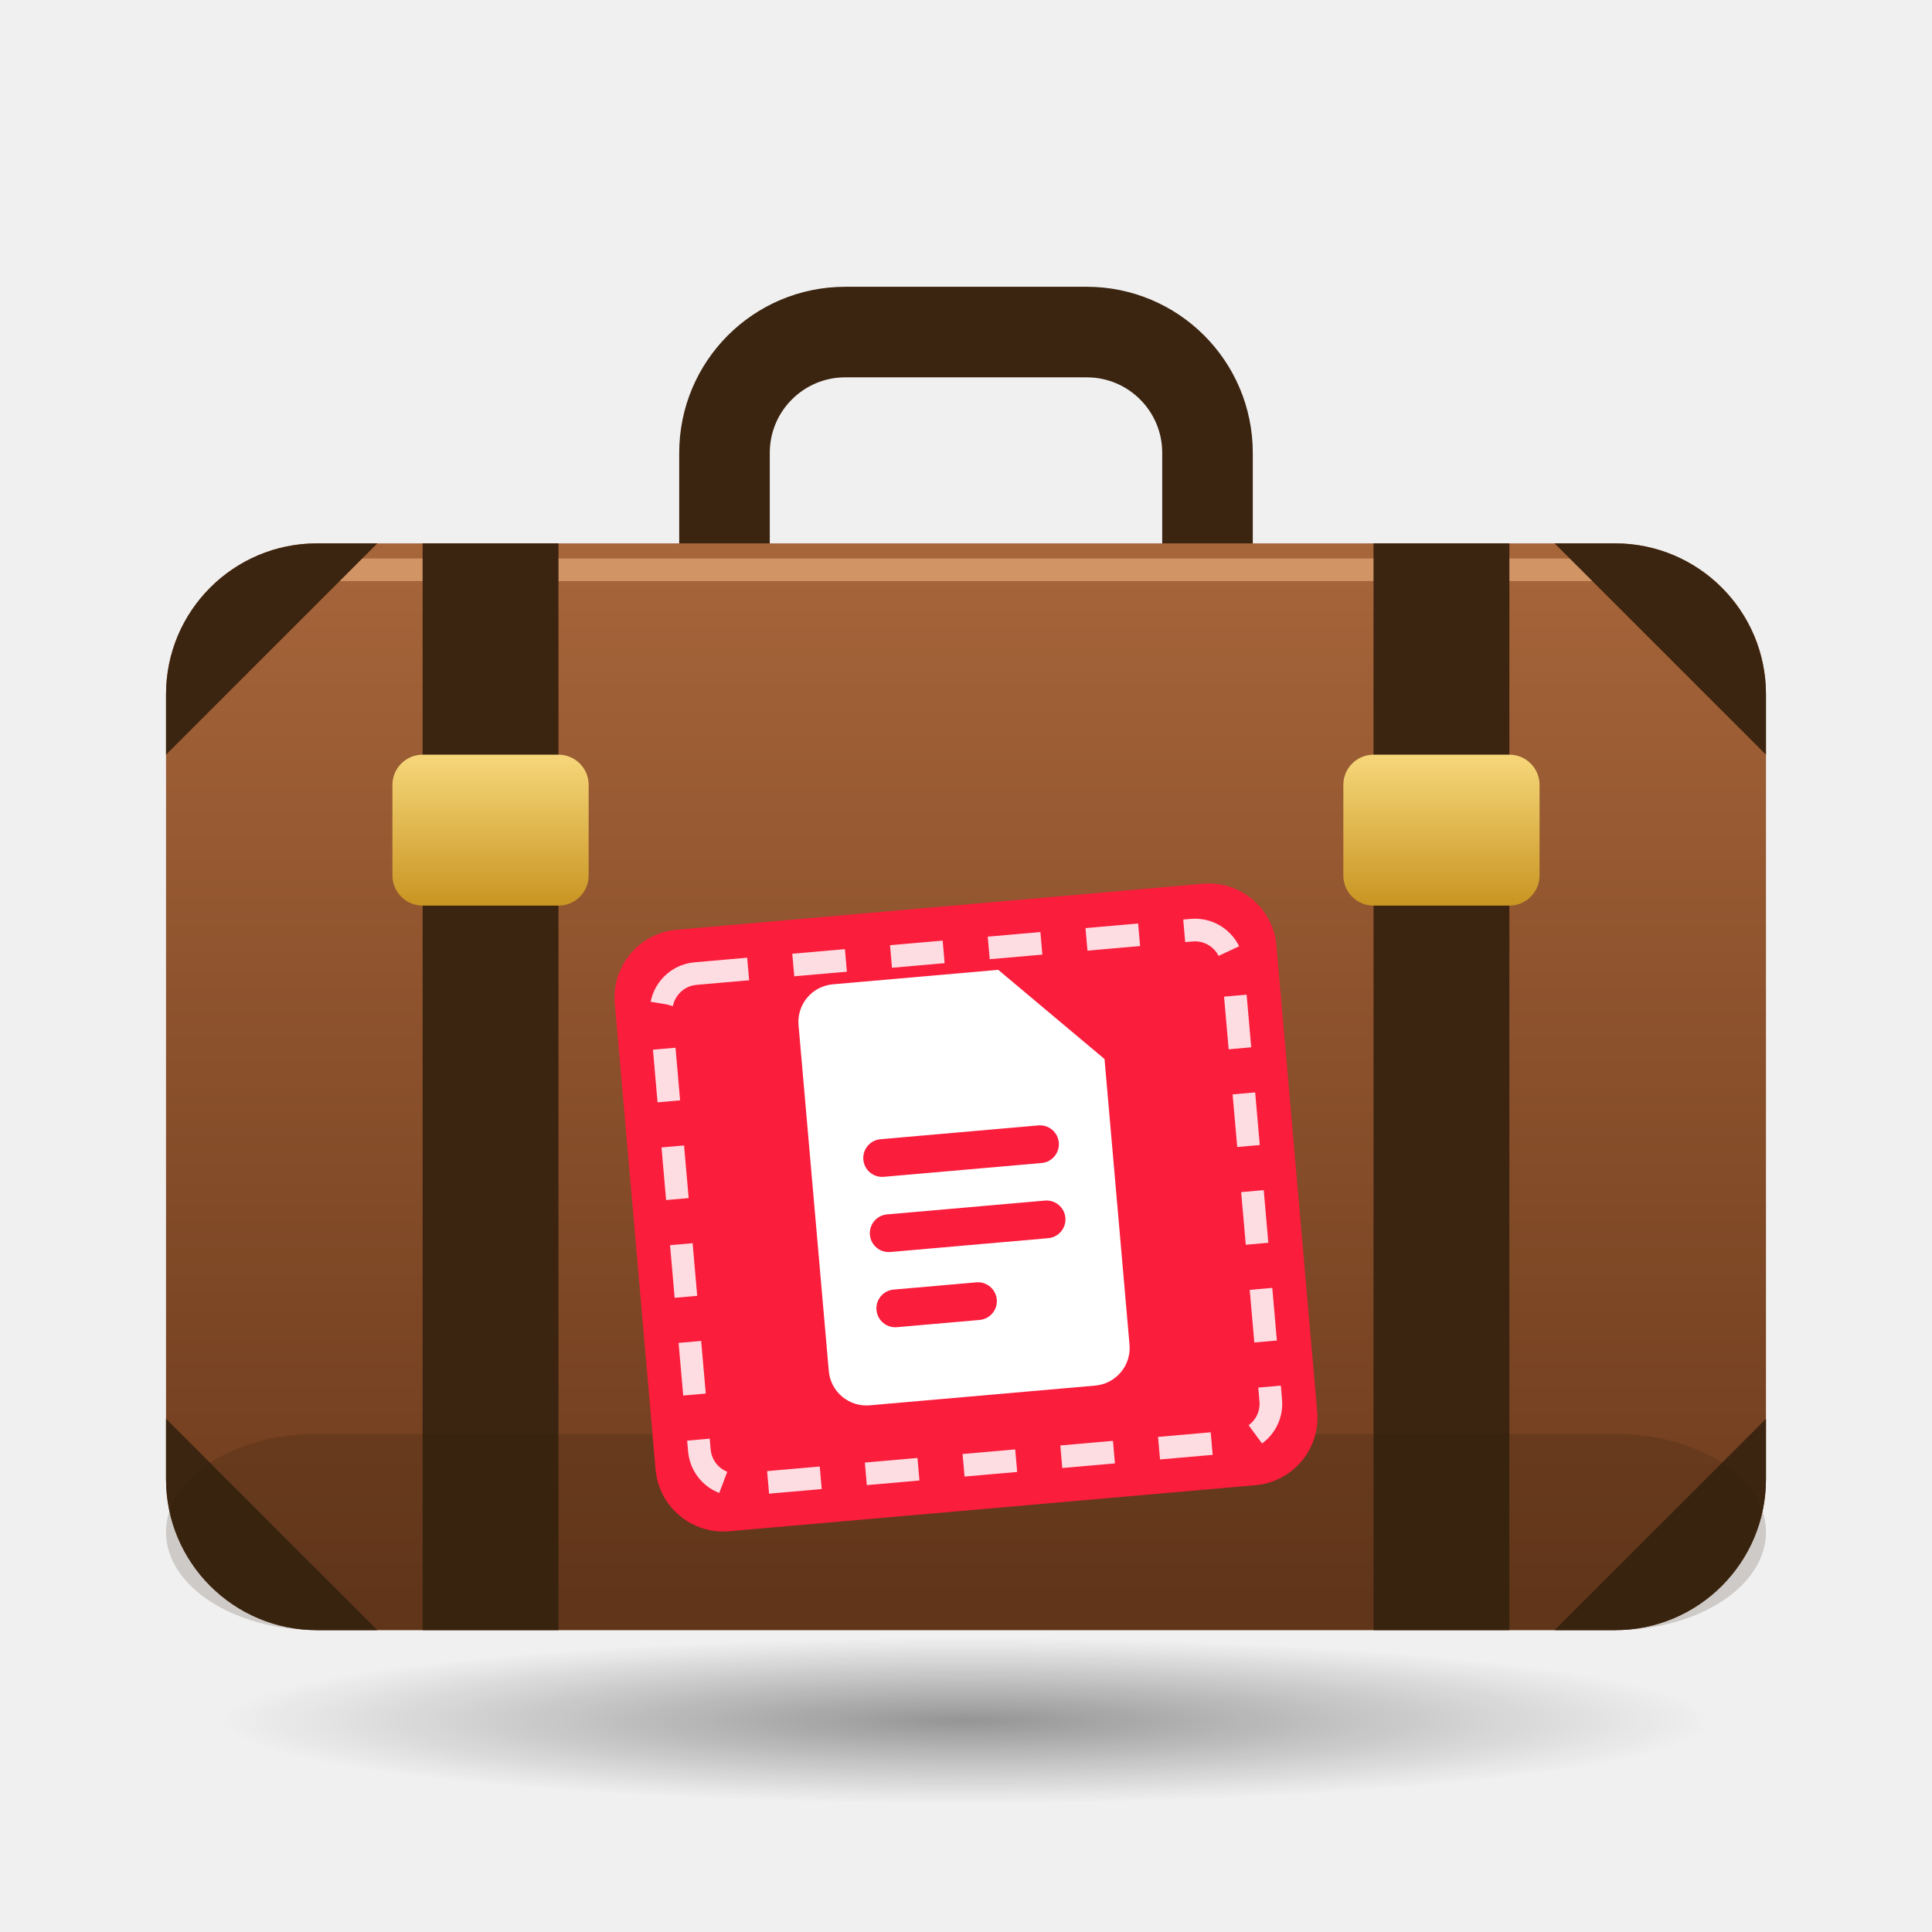
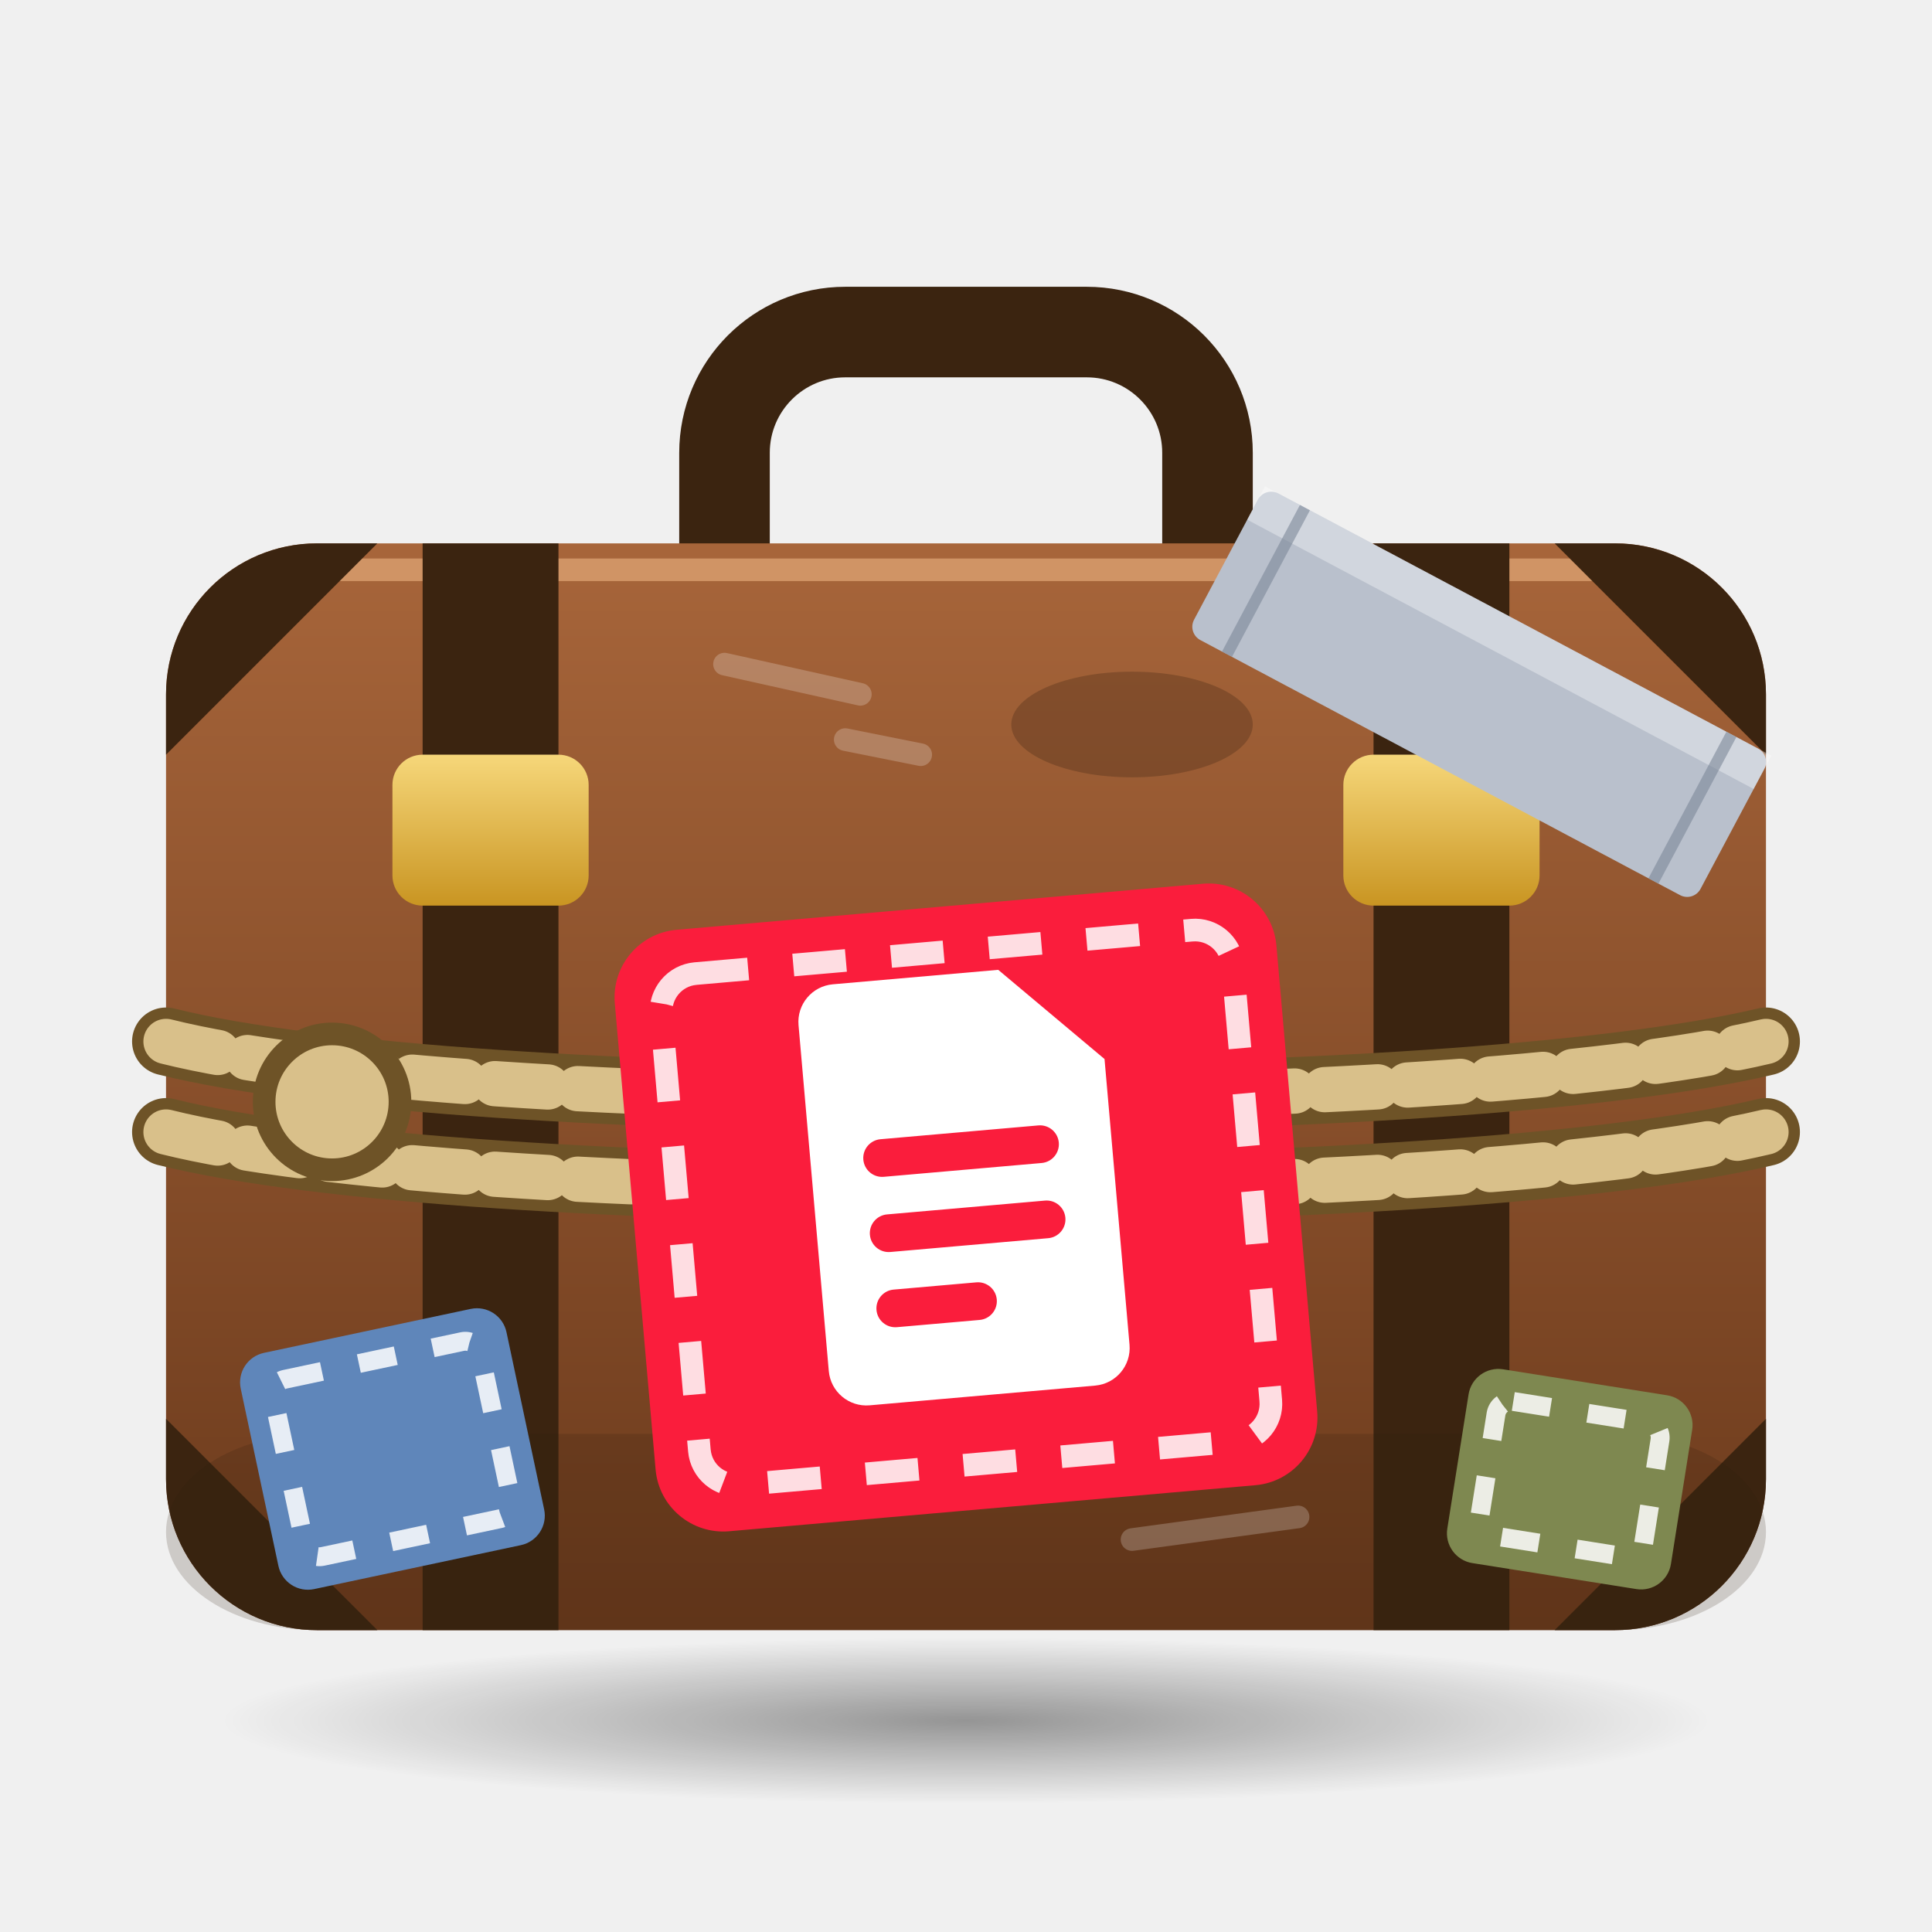
<svg xmlns="http://www.w3.org/2000/svg" viewBox="0 0 256 256">
  <defs>
    <radialGradient id="ground" cx=".5" cy=".5" r=".5">
      <stop offset="0" stop-color="#000" stop-opacity=".38" />
      <stop offset="1" stop-color="#000" stop-opacity="0" />
    </radialGradient>
    <linearGradient id="b" x1="0" y1="0" x2="0" y2="1">
      <stop offset="0" stop-color="#A7653A" />
      <stop offset="1" stop-color="#6B3A1C" />
    </linearGradient>
    <linearGradient id="m" x1="0" y1="0" x2="0" y2="1">
      <stop offset="0" stop-color="#F6D77A" />
      <stop offset="1" stop-color="#C99522" />
    </linearGradient>
  </defs>
  <ellipse cx="128" cy="228" rx="100" ry="11" fill="url(#ground)" />
  <path d="M96 76V60a16 16 0 0 1 16-16h32a16 16 0 0 1 16 16v16" fill="none" stroke="#3B2410" stroke-width="12" stroke-linecap="round" />
  <rect x="22" y="72" width="212" height="144" rx="20" fill="url(#b)" />
  <rect x="38" y="74" width="180" height="3" rx="1.500" fill="#E3A877" opacity=".7" />
  <path d="M22 100V92a20 20 0 0 1 20-20h8zM234 100V92a20 20 0 0 0-20-20h-8zM22 188v8a20 20 0 0 0 20 20h8zM234 188v8a20 20 0 0 1-20 20h-8z" fill="#3B2410" />
  <rect x="56" y="72" width="18" height="144" fill="#3B2410" />
  <rect x="182" y="72" width="18" height="144" fill="#3B2410" />
  <rect x="52" y="100" width="26" height="20" rx="4" fill="url(#m)" />
  <rect x="178" y="100" width="26" height="20" rx="4" fill="url(#m)" />
  <rect x="22" y="190" width="212" height="26" rx="20" fill="#2B190A" opacity=".18" />
+   <path d="M22 138c40 10 170 10 212 0" fill="none" stroke="#6E5327" stroke-width="9" stroke-linecap="round" />
+   <path d="M22 138c40 10 170 10 212 0" fill="none" stroke="#D9C08A" stroke-width="6" stroke-linecap="round" stroke-dasharray="7 4" />
+   <path d="M22 150c40 10 170 10 212 0" fill="none" stroke="#6E5327" stroke-width="9" stroke-linecap="round" />
+   <path d="M22 150c40 10 170 10 212 0" fill="none" stroke="#D9C08A" stroke-width="6" stroke-linecap="round" stroke-dasharray="7 4" />
+   <circle cx="44" cy="146" r="9" fill="#D9C08A" stroke="#6E5327" stroke-width="3" />
+   <g transform="rotate(28 196 92)">
+     <rect x="158.0" y="81" width="76" height="22" rx="2" fill="#B9C0CC" />
+     <rect x="158.0" y="81" width="76" height="5" fill="#fff" opacity=".35" />
+     <path d="M164.0 81v22M228.0 81v22" stroke="#7C8798" stroke-width="1.500" opacity=".6" />
+   </g>
+   <g transform="rotate(-12 52 192)">
+     <rect x="34.0" y="176.0" width="36" height="32" rx="4" fill="#5F86BA" />
+     <rect x="38.0" y="180.0" width="28" height="24" rx="2" fill="none" stroke="#fff" stroke-width="2.500" stroke-dasharray="5 5" opacity=".85" />
+   </g>
+   <g transform="rotate(9 208 196)">
+     <rect x="193.0" y="183.0" width="30" height="26" rx="4" fill="#7E8850" />
+     <rect x="197.0" y="187.0" width="22" height="18" rx="2" fill="none" stroke="#fff" stroke-width="2.500" stroke-dasharray="5 5" opacity=".85" />
+   </g>
+   <g stroke="#fff" stroke-width="3" stroke-linecap="round" opacity=".22">
+     <path d="M96 88l18 4" />
+     <path d="M150 204l22 -3" />
+     <path d="M112 98l10 2" />
+   </g>
+   <ellipse cx="150" cy="96" rx="16" ry="7" fill="#2B190A" opacity=".25" />
  <g transform="translate(0 4) rotate(-5 128 156)">
    <rect x="84" y="116" width="88" height="80" rx="9" fill="#FA1D3C" />
    <rect x="90" y="122" width="76" height="68" rx="5" fill="none" stroke="#fff" stroke-width="3" stroke-dasharray="7 6" opacity=".85" />
    <g fill="#fff">
      <path d="M108 130a5 5 0 0 1 5-5h22l13 13v38a5 5 0 0 1-5 5h-30a5 5 0 0 1-5-5z" />
      <g fill="#FA1D3C">
        <rect x="115" y="146" width="26" height="5" rx="2.500" />
        <rect x="115" y="156" width="26" height="5" rx="2.500" />
        <rect x="115" y="166" width="16" height="5" rx="2.500" />
      </g>
    </g>
  </g>
</svg>
